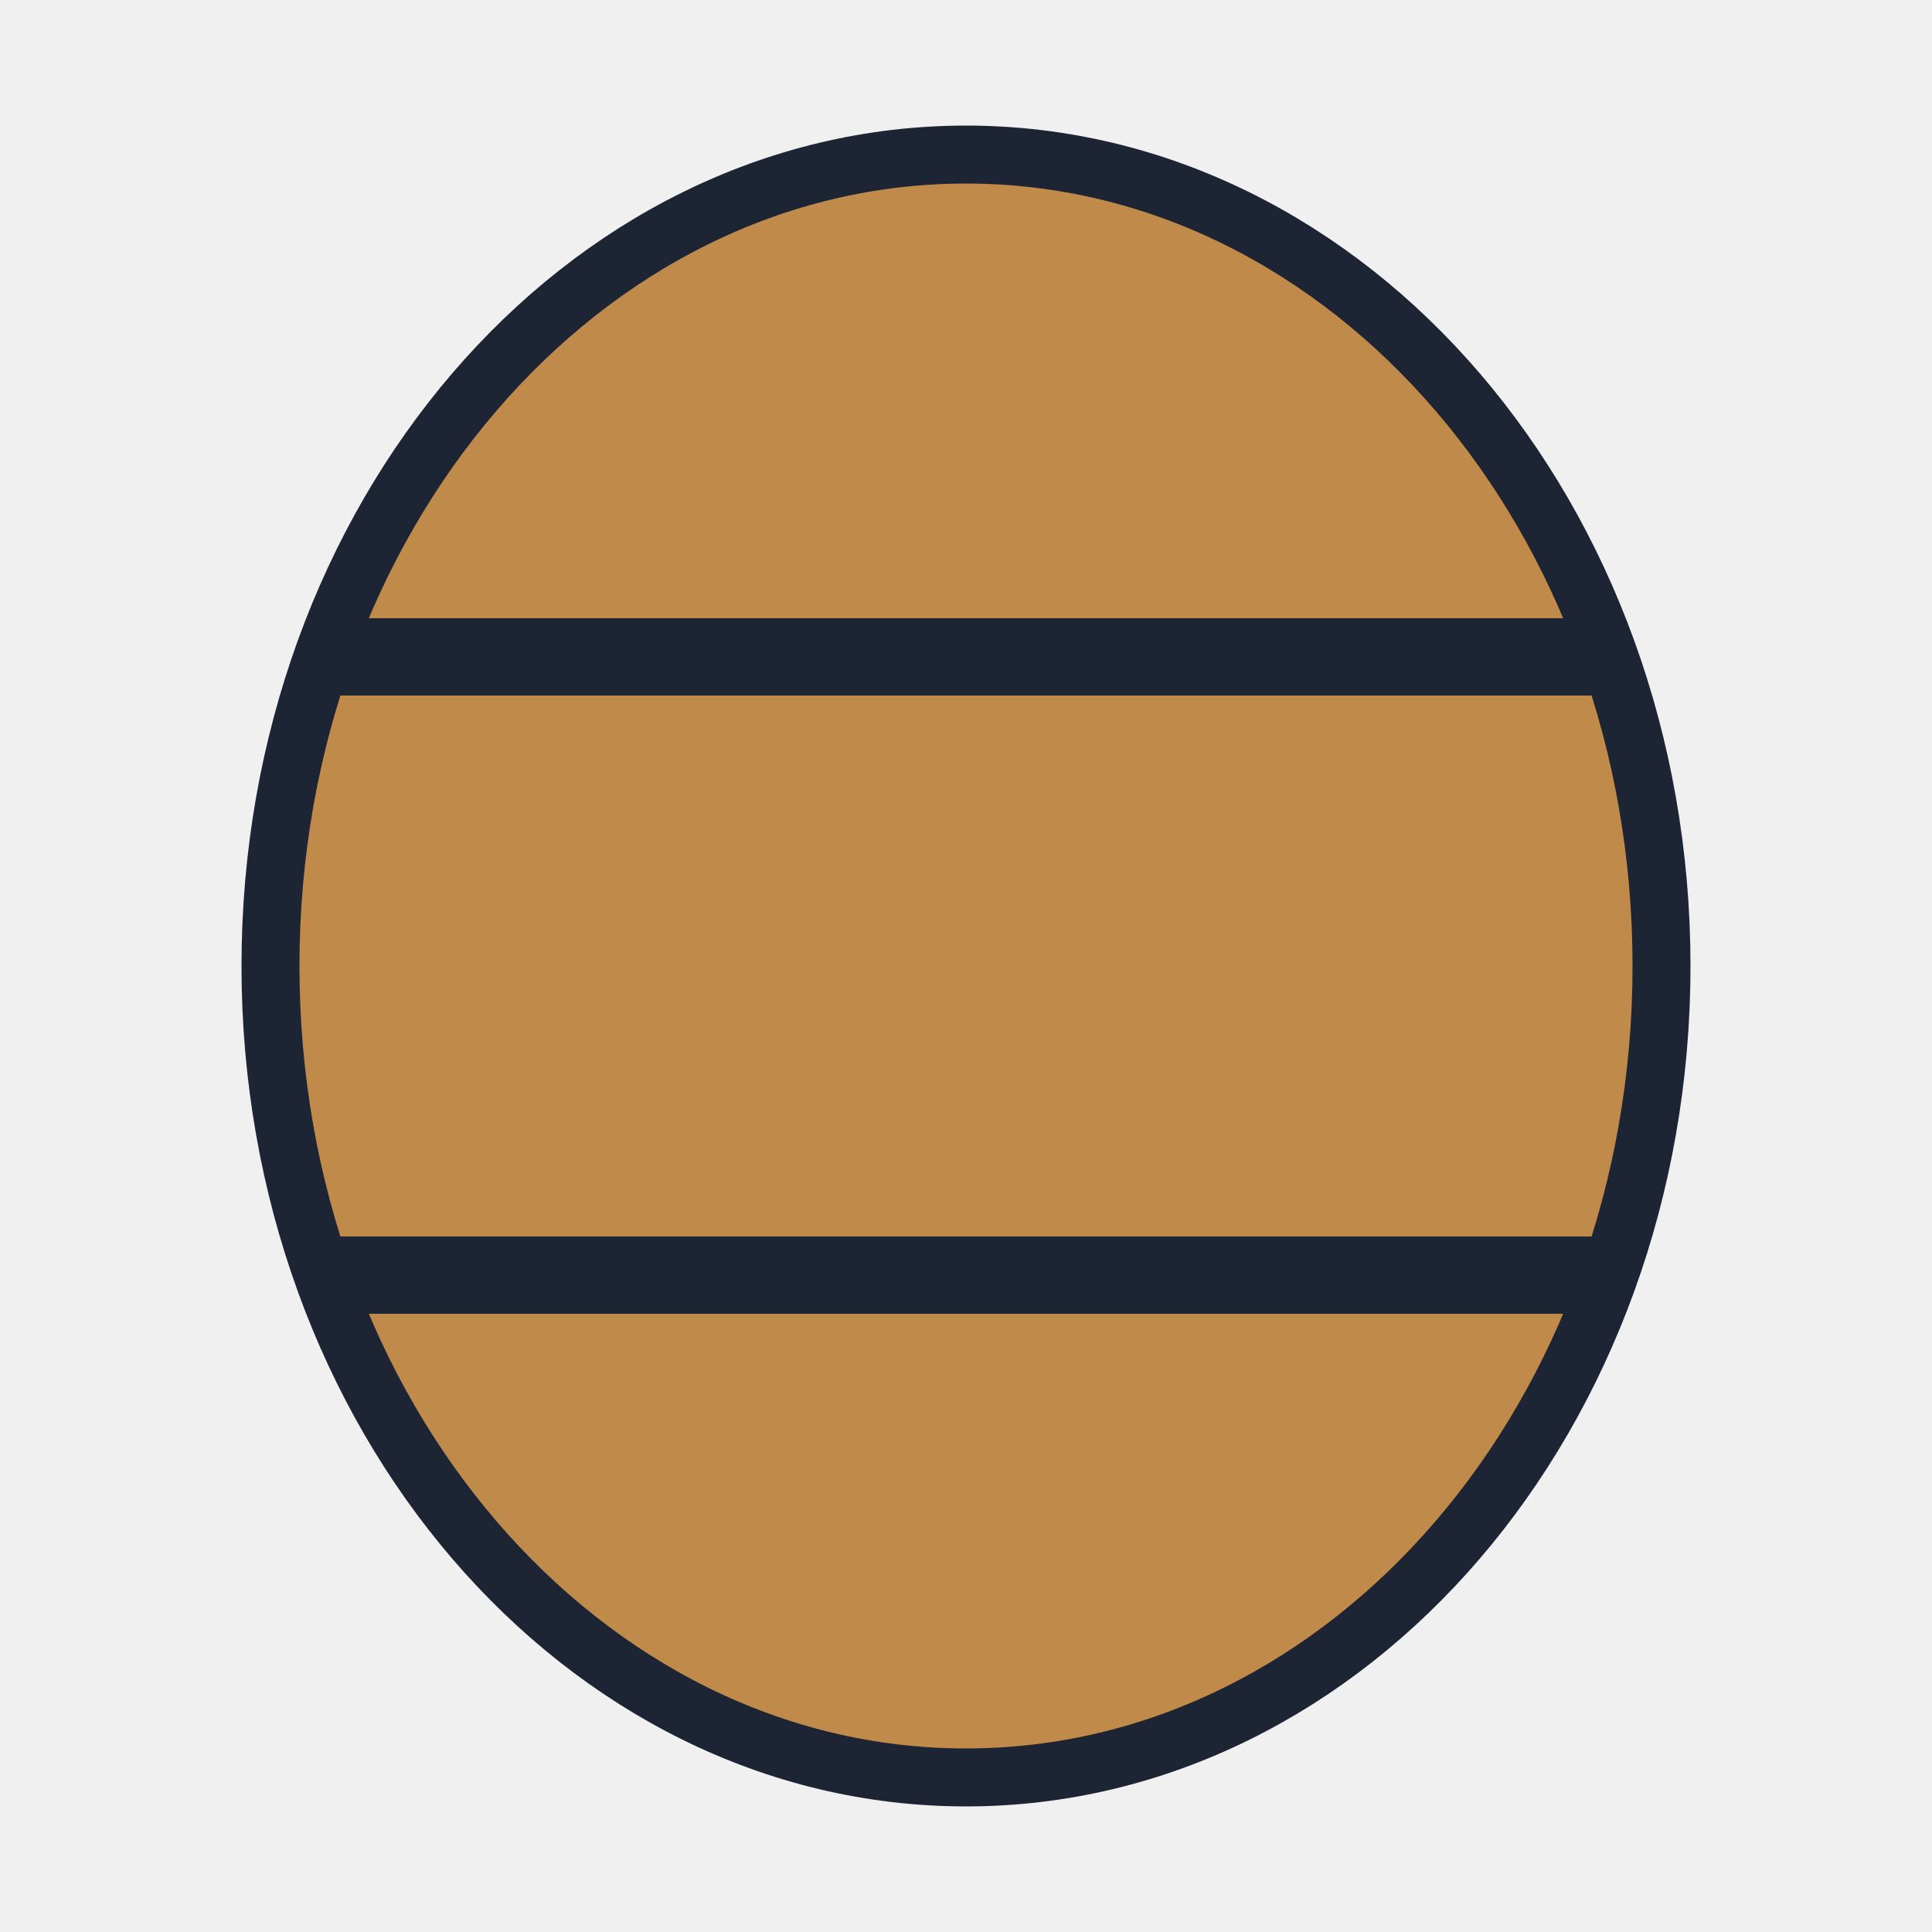
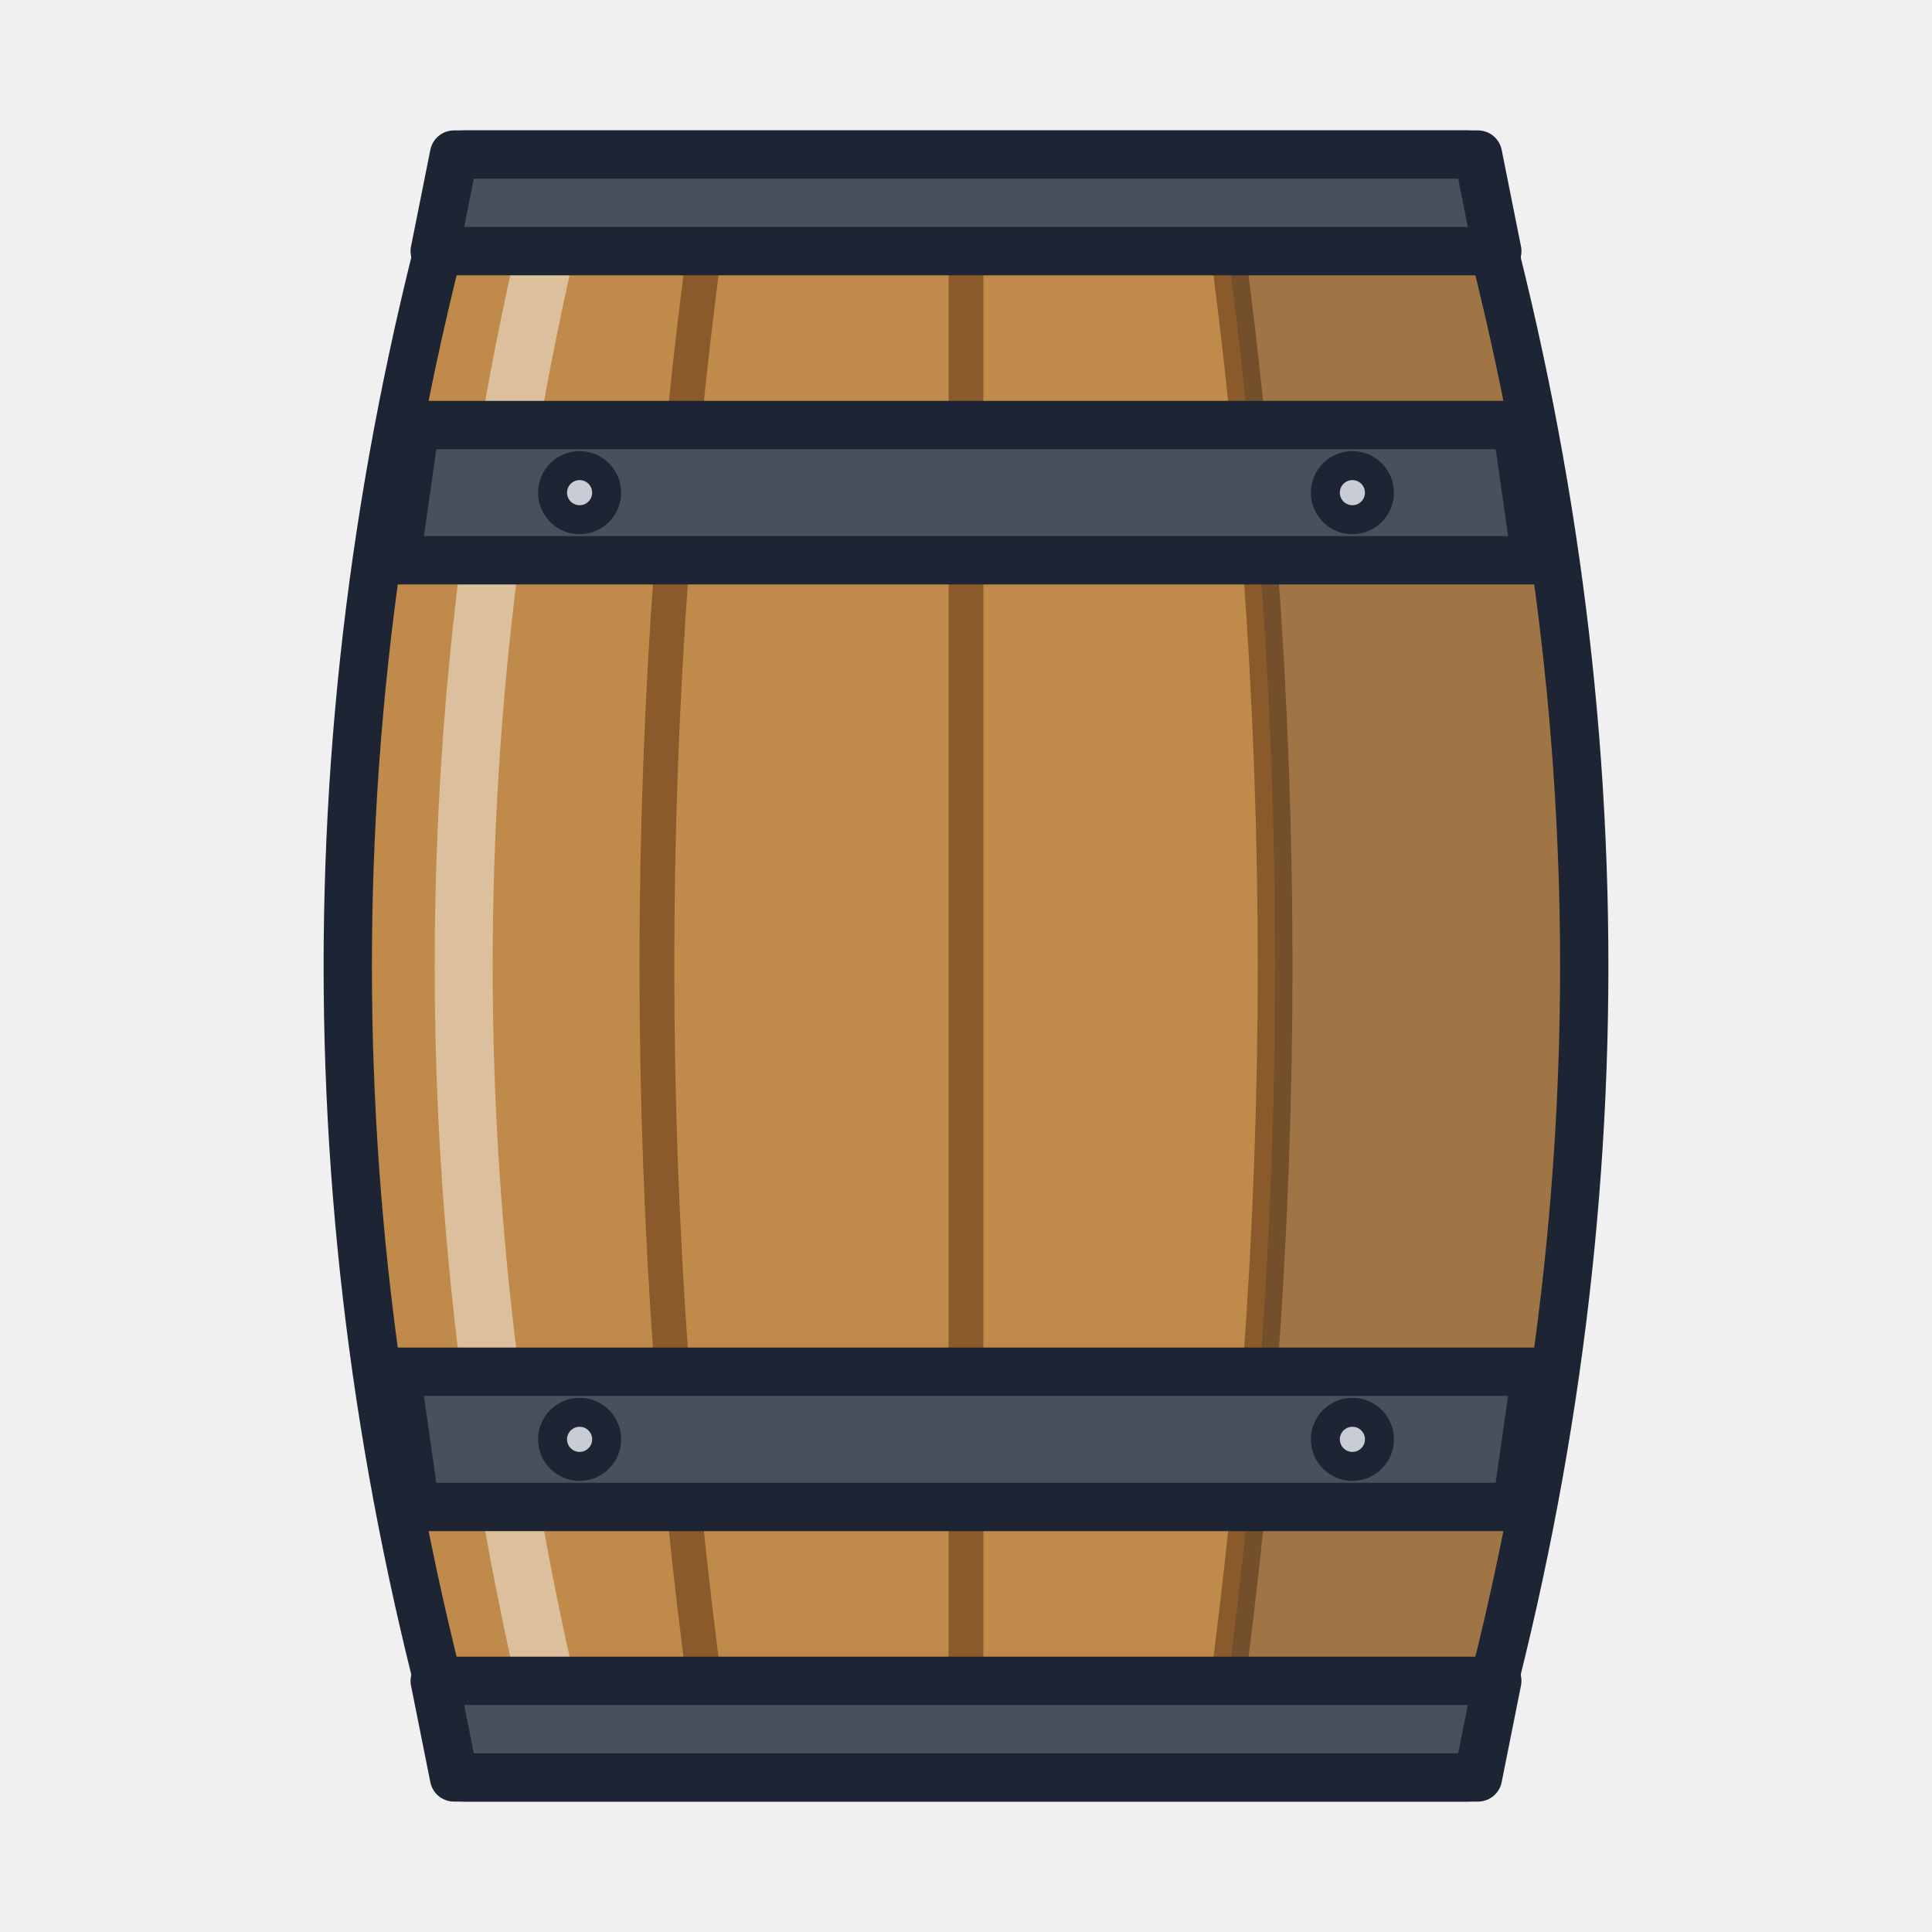
<svg xmlns="http://www.w3.org/2000/svg" viewBox="0 0 100 100" width="512" height="512">
-   <ellipse cx="50" cy="50" rx="36" ry="42" fill="#c08a4a" stroke="#1d2433" stroke-width="3" />
-   <path d="M16 34 H84 M16 66 H84" stroke="#1d2433" stroke-width="4" />
+   <path d="M24 8 Q12 50 24 92 H76 Q88 50 76 8 Z" fill="#c08a4a" stroke="#1d2433" stroke-width="2.5" stroke-linejoin="round" />
+   <path d="M37 9 Q31 50 37 91 M50 9 V91 M63 9 Q69 50 63 91" fill="none" stroke="#8a5a2b" stroke-width="1.8" />
+   <path d="M63 9 Q69 50 63 91 H76 Q87.5 50 76 9 Z" fill="#1d2433" opacity=".2" />
+   <path d="M28 14 Q20 50 28 86" fill="none" stroke="#fff" stroke-opacity=".45" stroke-width="3" stroke-linecap="round" />
+   <path d="M21.5 22 H78.5 L79.5 29 H20.5 Z" fill="#4a4f5c" stroke="#1d2433" stroke-width="2.5" stroke-linejoin="round" />
+   <path d="M20.5 71 H79.5 L78.5 78 H21.5 Z" fill="#4a4f5c" stroke="#1d2433" stroke-width="2.5" stroke-linejoin="round" />
+   <path d="M23.5 8 H76.5 L77.5 13 H22.5 Z" fill="#4a4f5c" stroke="#1d2433" stroke-width="2.5" stroke-linejoin="round" />
+   <path d="M22.5 87 H77.5 L76.5 92 H23.5 Z" fill="#4a4f5c" stroke="#1d2433" stroke-width="2.5" stroke-linejoin="round" />
+   <circle cx="30" cy="25.5" r="1.4" fill="#c9ccd4" stroke="#1d2433" stroke-width="1.5" stroke-linejoin="round" />
+   <circle cx="30" cy="74.5" r="1.4" fill="#c9ccd4" stroke="#1d2433" stroke-width="1.5" stroke-linejoin="round" />
+   <circle cx="70" cy="25.5" r="1.4" fill="#c9ccd4" stroke="#1d2433" stroke-width="1.5" stroke-linejoin="round" />
+   <circle cx="70" cy="74.5" r="1.4" fill="#c9ccd4" stroke="#1d2433" stroke-width="1.5" stroke-linejoin="round" />
</svg>
